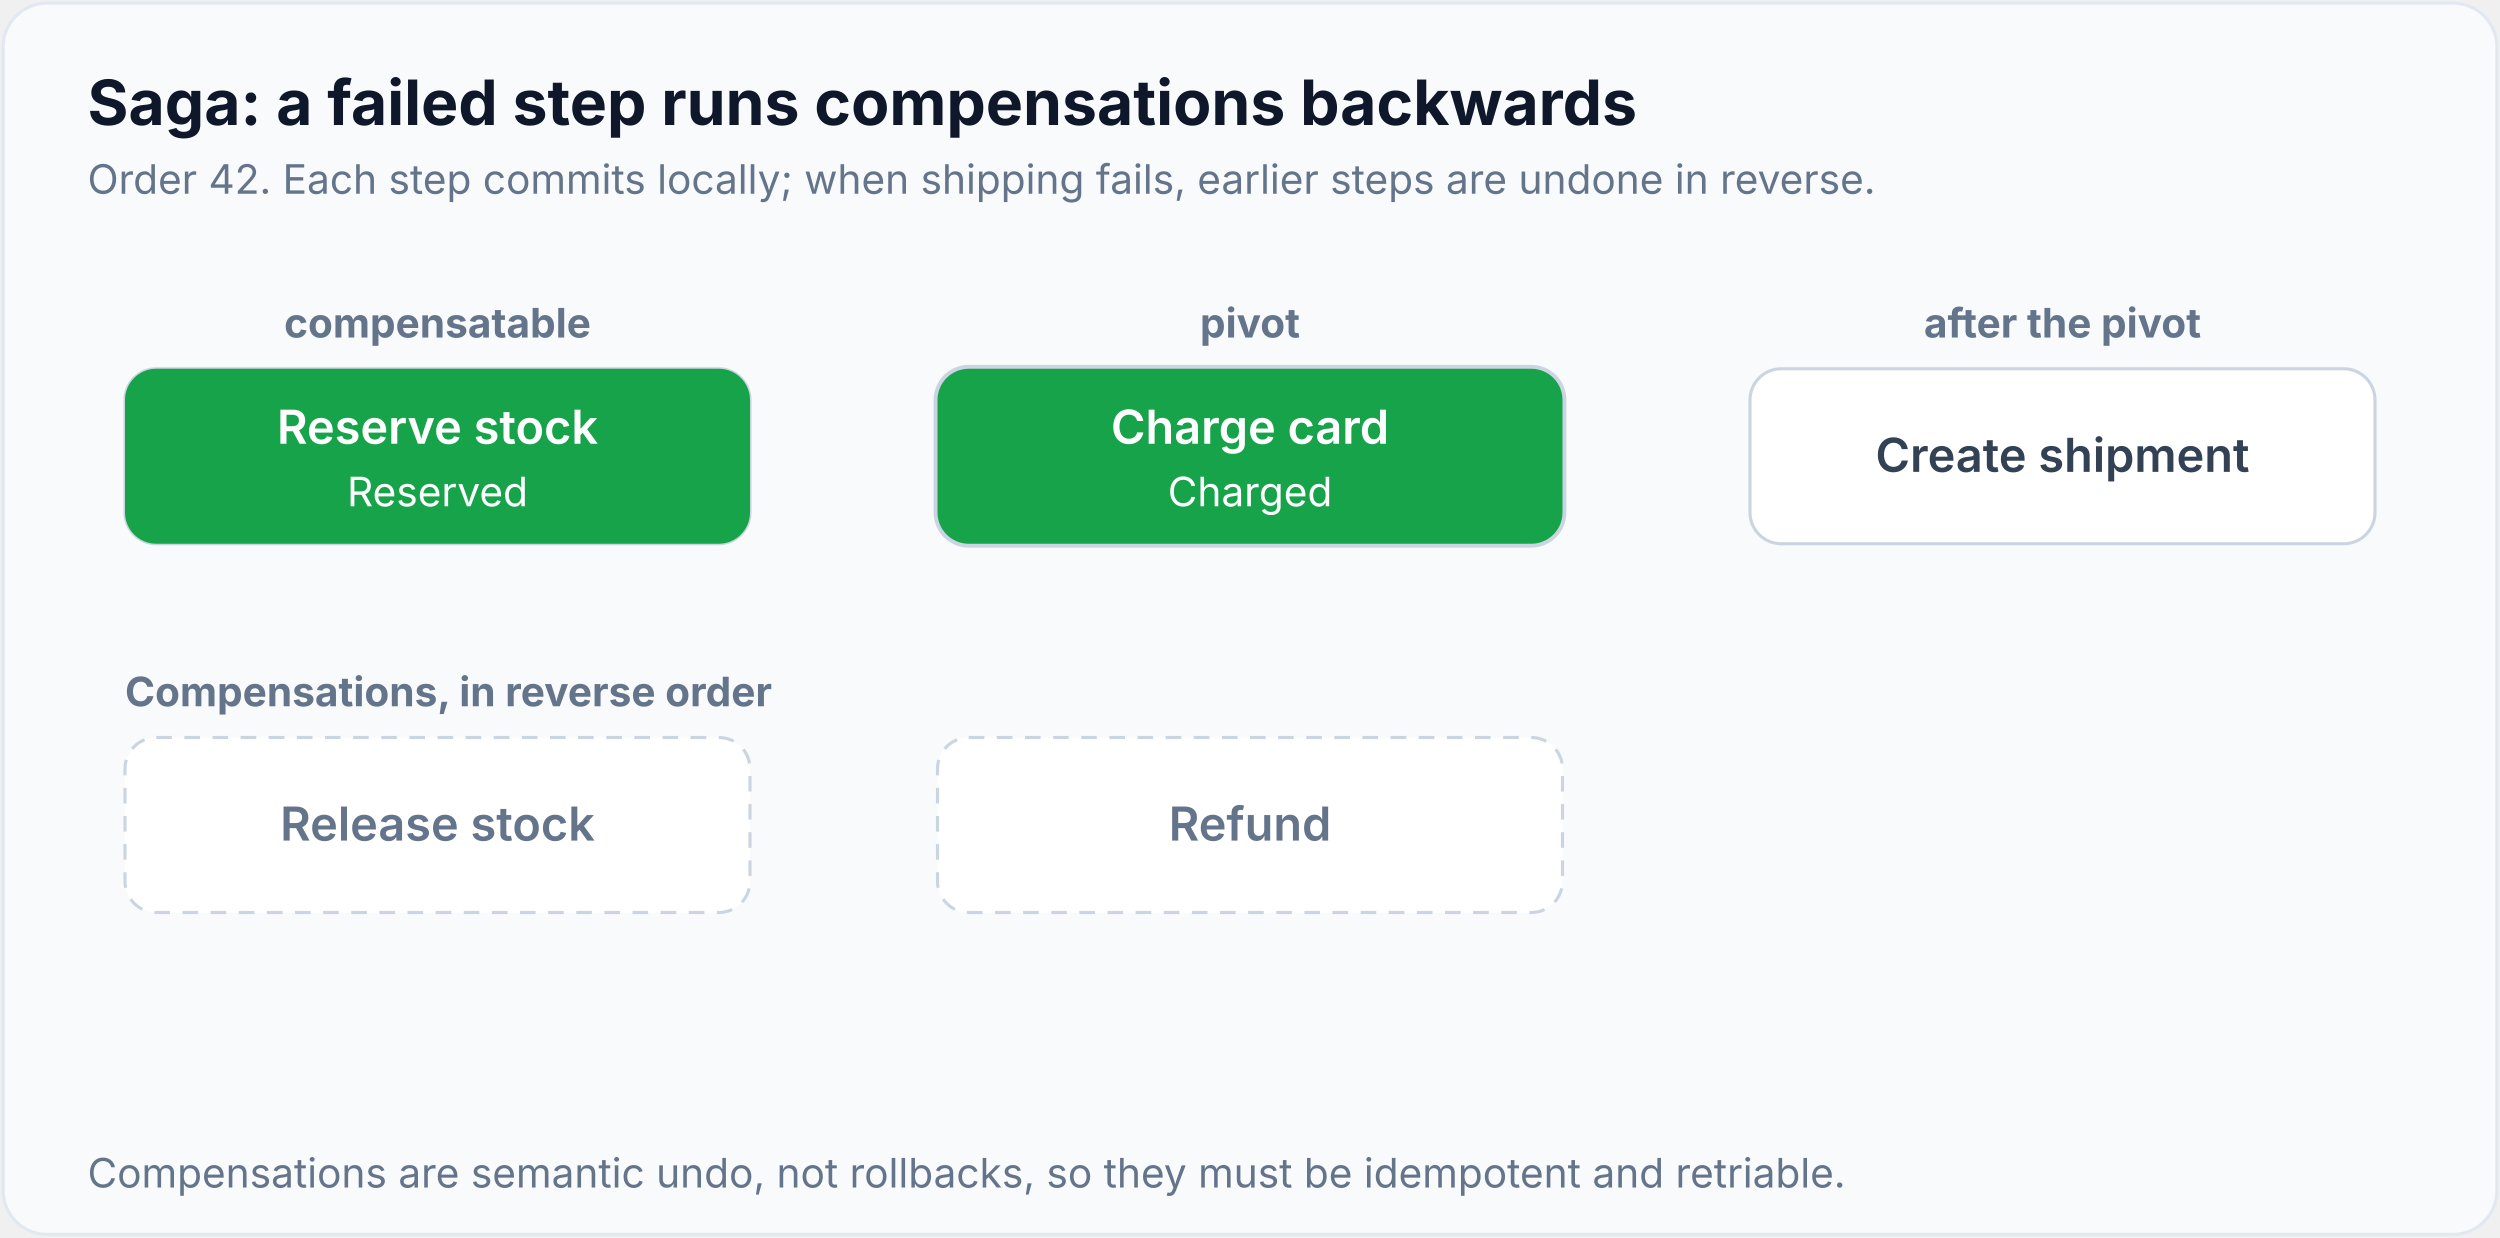
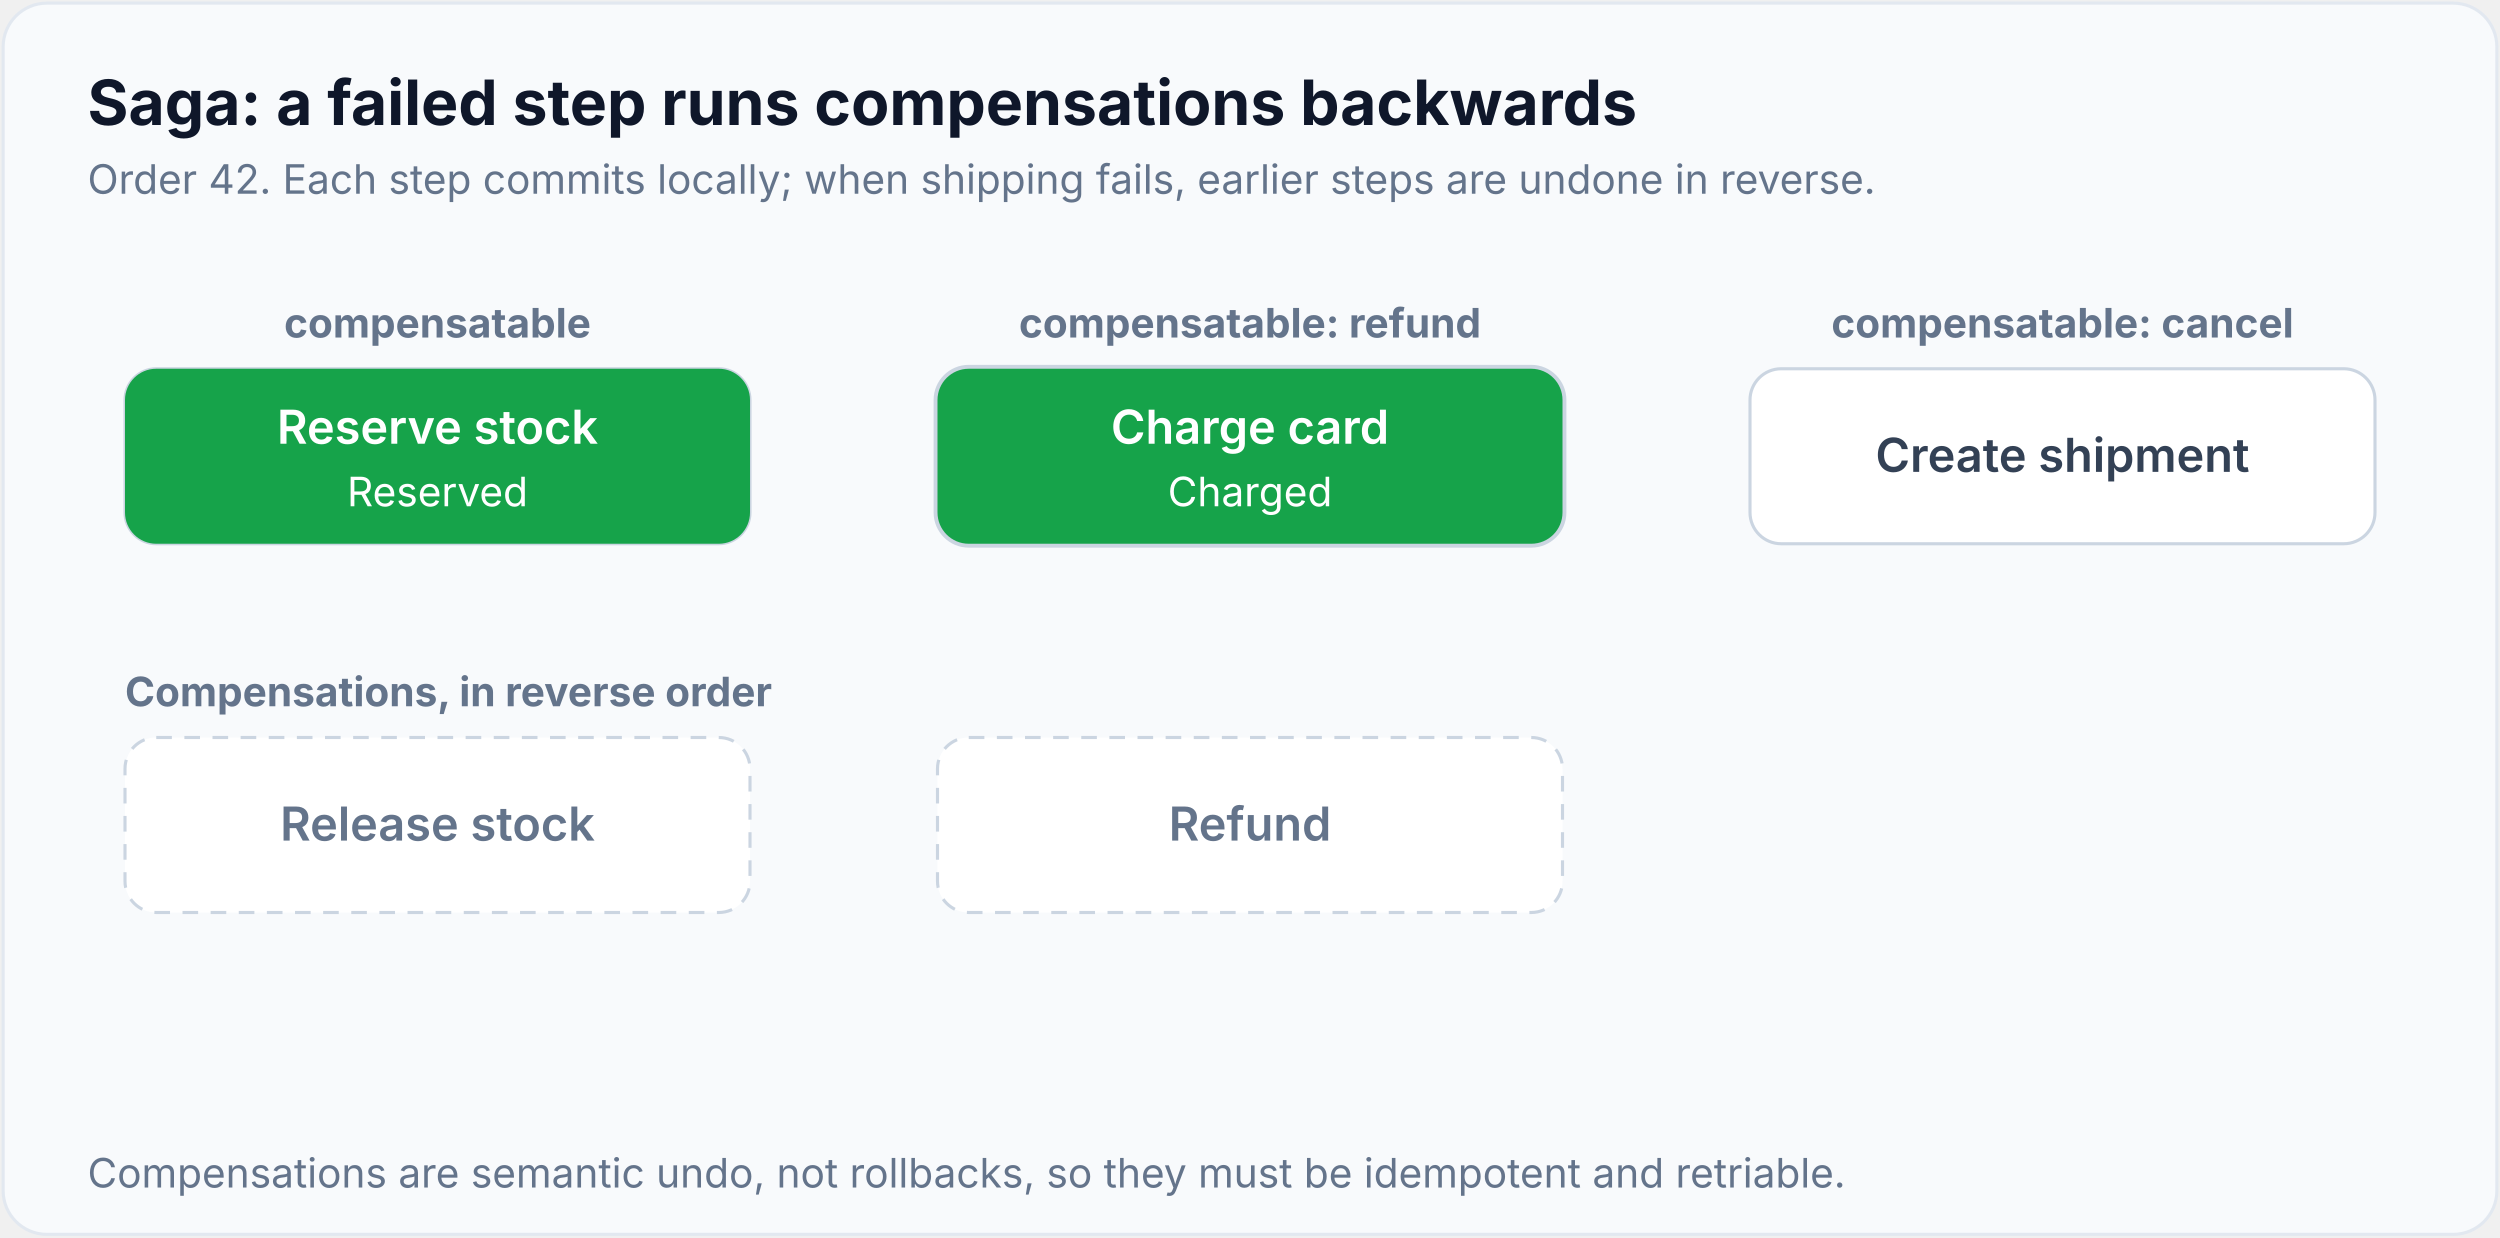
<svg xmlns="http://www.w3.org/2000/svg" viewBox="0 0 800 396" role="img" aria-labelledby="t d" font-family="Figtree, system-ui, -apple-system, 'Segoe UI', sans-serif">
  <style>
.card{fill:#f8fafc;stroke:#e2e8f0}.cv{fill:#f8fafc}
.h{fill:#0f172a;font-size:20px;font-weight:700}
.lbl{fill:#334155;font-size:15px;font-weight:600}
.txt{fill:#334155;font-size:14px}.sm{fill:#334155;font-size:13px}
.sub{fill:#64748b;font-size:13px}.b{font-weight:700}
.slot{fill:#ffffff;stroke:#cbd5e1}
.fp{fill:#4f46e5}.ft{fill:#0ea5a4}.fg{fill:#16a34a}.fr{fill:#dc2626}.fa{fill:#d97706}.fmu{fill:#64748b}
.zp{fill:#4f46e5;fill-opacity:.1}.zg{fill:#16a34a;fill-opacity:.12}.zr{fill:#dc2626;fill-opacity:.1}.za{fill:#d97706;fill-opacity:.14}
.on{fill:#ffffff}
.sp{stroke:#4f46e5}.st{stroke:#0ea5a4}.sg{stroke:#16a34a}.sr{stroke:#dc2626}.sa{stroke:#d97706}.smu{stroke:#64748b}.sax{stroke:#cbd5e1}
.tp{fill:#4f46e5}.tt{fill:#0f766e}.tg{fill:#15803d}.tr{fill:#dc2626}.ta{fill:#b45309}.tm{fill:#64748b}
.nf{fill:none}
@media (prefers-color-scheme: dark){
.card{fill:#1f2430;stroke:#334155}.cv{fill:#1f2430}
.h{fill:#f1f5f9}.lbl,.txt,.sm{fill:#e2e8f0}.sub{fill:#94a3b8}
.slot{fill:#111827;stroke:#475569}
.fp{fill:#818cf8}.ft{fill:#2dd4bf}.fg{fill:#4ade80}.fr{fill:#f87171}.fa{fill:#fbbf24}.fmu{fill:#94a3b8}
.zp{fill:#818cf8;fill-opacity:.16}.zg{fill:#4ade80;fill-opacity:.14}.zr{fill:#f87171;fill-opacity:.14}.za{fill:#fbbf24;fill-opacity:.14}
.on{fill:#0f172a}
.sp{stroke:#818cf8}.st{stroke:#2dd4bf}.sg{stroke:#4ade80}.sr{stroke:#f87171}.sa{stroke:#fbbf24}.smu{stroke:#94a3b8}.sax{stroke:#475569}
.tp{fill:#818cf8}.tt{fill:#5eead4}.tg{fill:#4ade80}.tr{fill:#f87171}.ta{fill:#fbbf24}.tm{fill:#94a3b8}
}

.a,.d,.w{animation-duration:10s;animation-iteration-count:infinite;animation-timing-function:linear}
.a{opacity:0}.w{opacity:0}
@keyframes kp20{0%,18%{opacity:0}20%,92%{opacity:1}96%,100%{opacity:0}}.p20{animation-name:kp20}
@keyframes kp34{0%,32%{opacity:0}34%,92%{opacity:1}96%,100%{opacity:0}}.p34{animation-name:kp34}
@keyframes kp36{0%,34%{opacity:0}36%,92%{opacity:1}96%,100%{opacity:0}}.p36{animation-name:kp36}
@keyframes kp46{0%,44%{opacity:0}46%,92%{opacity:1}96%,100%{opacity:0}}.p46{animation-name:kp46}
@keyframes kp50{0%,48%{opacity:0}50%,92%{opacity:1}96%,100%{opacity:0}}.p50{animation-name:kp50}
@keyframes kp60{0%,58%{opacity:0}60%,92%{opacity:1}96%,100%{opacity:0}}.p60{animation-name:kp60}
@keyframes kp64{0%,62%{opacity:0}64%,92%{opacity:1}96%,100%{opacity:0}}.p64{animation-name:kp64}
@keyframes kp76{0%,74%{opacity:0}76%,92%{opacity:1}96%,100%{opacity:0}}.p76{animation-name:kp76}
@keyframes kw22-50{0%,20%{opacity:0}22%,48%{opacity:1}50%,100%{opacity:0}}.w22-50{animation-name:kw22-50}
@keyframes kw8-64{0%,6%{opacity:0}8%,62%{opacity:1}64%,100%{opacity:0}}.w8-64{animation-name:kw8-64}
@media (prefers-reduced-motion: reduce){.a{animation:none;opacity:1}.d{animation:none;opacity:0}.w{animation:none;opacity:0}}
</style>
  <defs>
    <marker id="am" viewBox="0 0 10 10" refX="9" refY="5" markerWidth="7" markerHeight="7" orient="auto-start-reverse">
      <path class="fmu" d="M0,0L10,5L0,10z" />
    </marker>
    <marker id="ap" viewBox="0 0 10 10" refX="9" refY="5" markerWidth="7" markerHeight="7" orient="auto-start-reverse">
      <path class="fp" d="M0,0L10,5L0,10z" />
    </marker>
    <marker id="ag" viewBox="0 0 10 10" refX="9" refY="5" markerWidth="7" markerHeight="7" orient="auto-start-reverse">
      <path class="fg" d="M0,0L10,5L0,10z" />
    </marker>
    <marker id="ar" viewBox="0 0 10 10" refX="9" refY="5" markerWidth="7" markerHeight="7" orient="auto-start-reverse">
      <path class="fr" d="M0,0L10,5L0,10z" />
    </marker>
    <marker id="aa" viewBox="0 0 10 10" refX="9" refY="5" markerWidth="7" markerHeight="7" orient="auto-start-reverse">
      <path class="fa" d="M0,0L10,5L0,10z" />
    </marker>
    <marker id="at" viewBox="0 0 10 10" refX="9" refY="5" markerWidth="7" markerHeight="7" orient="auto-start-reverse">
      <path class="ft" d="M0,0L10,5L0,10z" />
    </marker>
  </defs>
  <rect class="card" x="1" y="1" width="798" height="394" rx="14" />
  <text class="h" x="28" y="40">Saga: a failed step runs compensations backwards</text>
  <text class="sub" x="28" y="62">Order 42. Each step commits locally; when shipping fails, earlier steps are undone in reverse.</text>
  <text class="sm tm b" x="140" y="108" text-anchor="middle">compensatable</text>
-   <text class="sm tm b" x="400" y="108" text-anchor="middle">pivot</text>
-   <text class="sm tm b" x="660" y="108" text-anchor="middle">after the pivot</text>
+   <text class="sm tm b" x="400" y="108" text-anchor="middle">compensatable: refund</text>
+   <text class="sm tm b" x="660" y="108" text-anchor="middle">compensatable: cancel</text>
  <rect class="slot" x="40" y="118" width="200" height="56" rx="10" />
  <text class="lbl" x="140" y="151" text-anchor="middle">Reserve stock</text>
  <rect class="slot" x="300" y="118" width="200" height="56" rx="10" stroke-width="2.5" />
  <text class="lbl" x="400" y="151" text-anchor="middle">Charge card</text>
  <rect class="slot" x="560" y="118" width="200" height="56" rx="10" />
  <text class="lbl" x="660" y="151" text-anchor="middle">Create shipment</text>
  <g class="w8-64">
    <rect class="fg" x="40" y="118" width="200" height="56" rx="10" />
    <text class="lbl on" x="140" y="142" text-anchor="middle">Reserve stock</text>
    <text class="sm on" x="140" y="162" text-anchor="middle">Reserved</text>
  </g>
  <g class="a p64">
    <rect class="fg" x="40" y="118" width="200" height="56" rx="10" />
    <text class="lbl on" x="140" y="142" text-anchor="middle">Reserve stock</text>
    <text class="sm on" x="140" y="162" text-anchor="middle">Reserved, then released</text>
  </g>
  <g class="w22-50">
    <rect class="fg" x="300" y="118" width="200" height="56" rx="10" />
    <text class="lbl on" x="400" y="142" text-anchor="middle">Charge card</text>
    <text class="sm on" x="400" y="162" text-anchor="middle">Charged</text>
  </g>
  <g class="a p50">
    <rect class="fg" x="300" y="118" width="200" height="56" rx="10" />
    <text class="lbl on" x="400" y="142" text-anchor="middle">Charge card</text>
    <text class="sm on" x="400" y="162" text-anchor="middle">Charged, then refunded</text>
  </g>
  <g class="a p36">
    <rect class="fr" x="560" y="118" width="200" height="56" rx="10" />
    <text class="lbl on" x="660" y="142" text-anchor="middle">Create shipment</text>
    <text class="sm on" x="660" y="162" text-anchor="middle">FAILED: address invalid</text>
  </g>
  <g class="a p20">
    <line x1="242" y1="146" x2="296" y2="146" class="smu" stroke-width="2" marker-end="url(#am)" />
  </g>
  <g class="a p34">
    <line x1="502" y1="146" x2="556" y2="146" class="smu" stroke-width="2" marker-end="url(#am)" />
  </g>
  <text class="sm tm b" x="40" y="226">Compensations, in reverse order</text>
  <rect class="slot" x="300" y="236" width="200" height="56" rx="10" stroke-dasharray="5 4" />
  <text class="lbl tm" x="400" y="269" text-anchor="middle">Refund</text>
  <rect class="slot" x="40" y="236" width="200" height="56" rx="10" stroke-dasharray="5 4" />
  <text class="lbl tm" x="140" y="269" text-anchor="middle">Release stock</text>
  <g class="a p50">
    <rect class="fa" x="300" y="236" width="200" height="56" rx="10" />
    <text class="lbl on" x="400" y="260" text-anchor="middle">Refund</text>
    <text class="sm on" x="400" y="280" text-anchor="middle">undoes the charge</text>
  </g>
  <g class="a p64">
    <rect class="fa" x="40" y="236" width="200" height="56" rx="10" />
    <text class="lbl on" x="140" y="260" text-anchor="middle">Release stock</text>
    <text class="sm on" x="140" y="280" text-anchor="middle">undoes the reservation</text>
  </g>
  <g class="a p46">
    <path class="nf sa" stroke-width="2.5" d="M660,176 V264 H504" marker-end="url(#aa)" />
  </g>
  <g class="a p60">
    <line x1="298" y1="264" x2="244" y2="264" class="sa" stroke-width="2.5" marker-end="url(#aa)" />
  </g>
  <g class="a p76">
    <rect class="slot" x="40" y="314" width="720" height="40" rx="10" />
    <text class="lbl" x="400" y="339" text-anchor="middle">Order 42 → CANCELLED, customer notified</text>
  </g>
  <text class="sub" x="28" y="380">Compensations are semantic undo, not rollbacks, so they must be idempotent and retriable.</text>
</svg>
